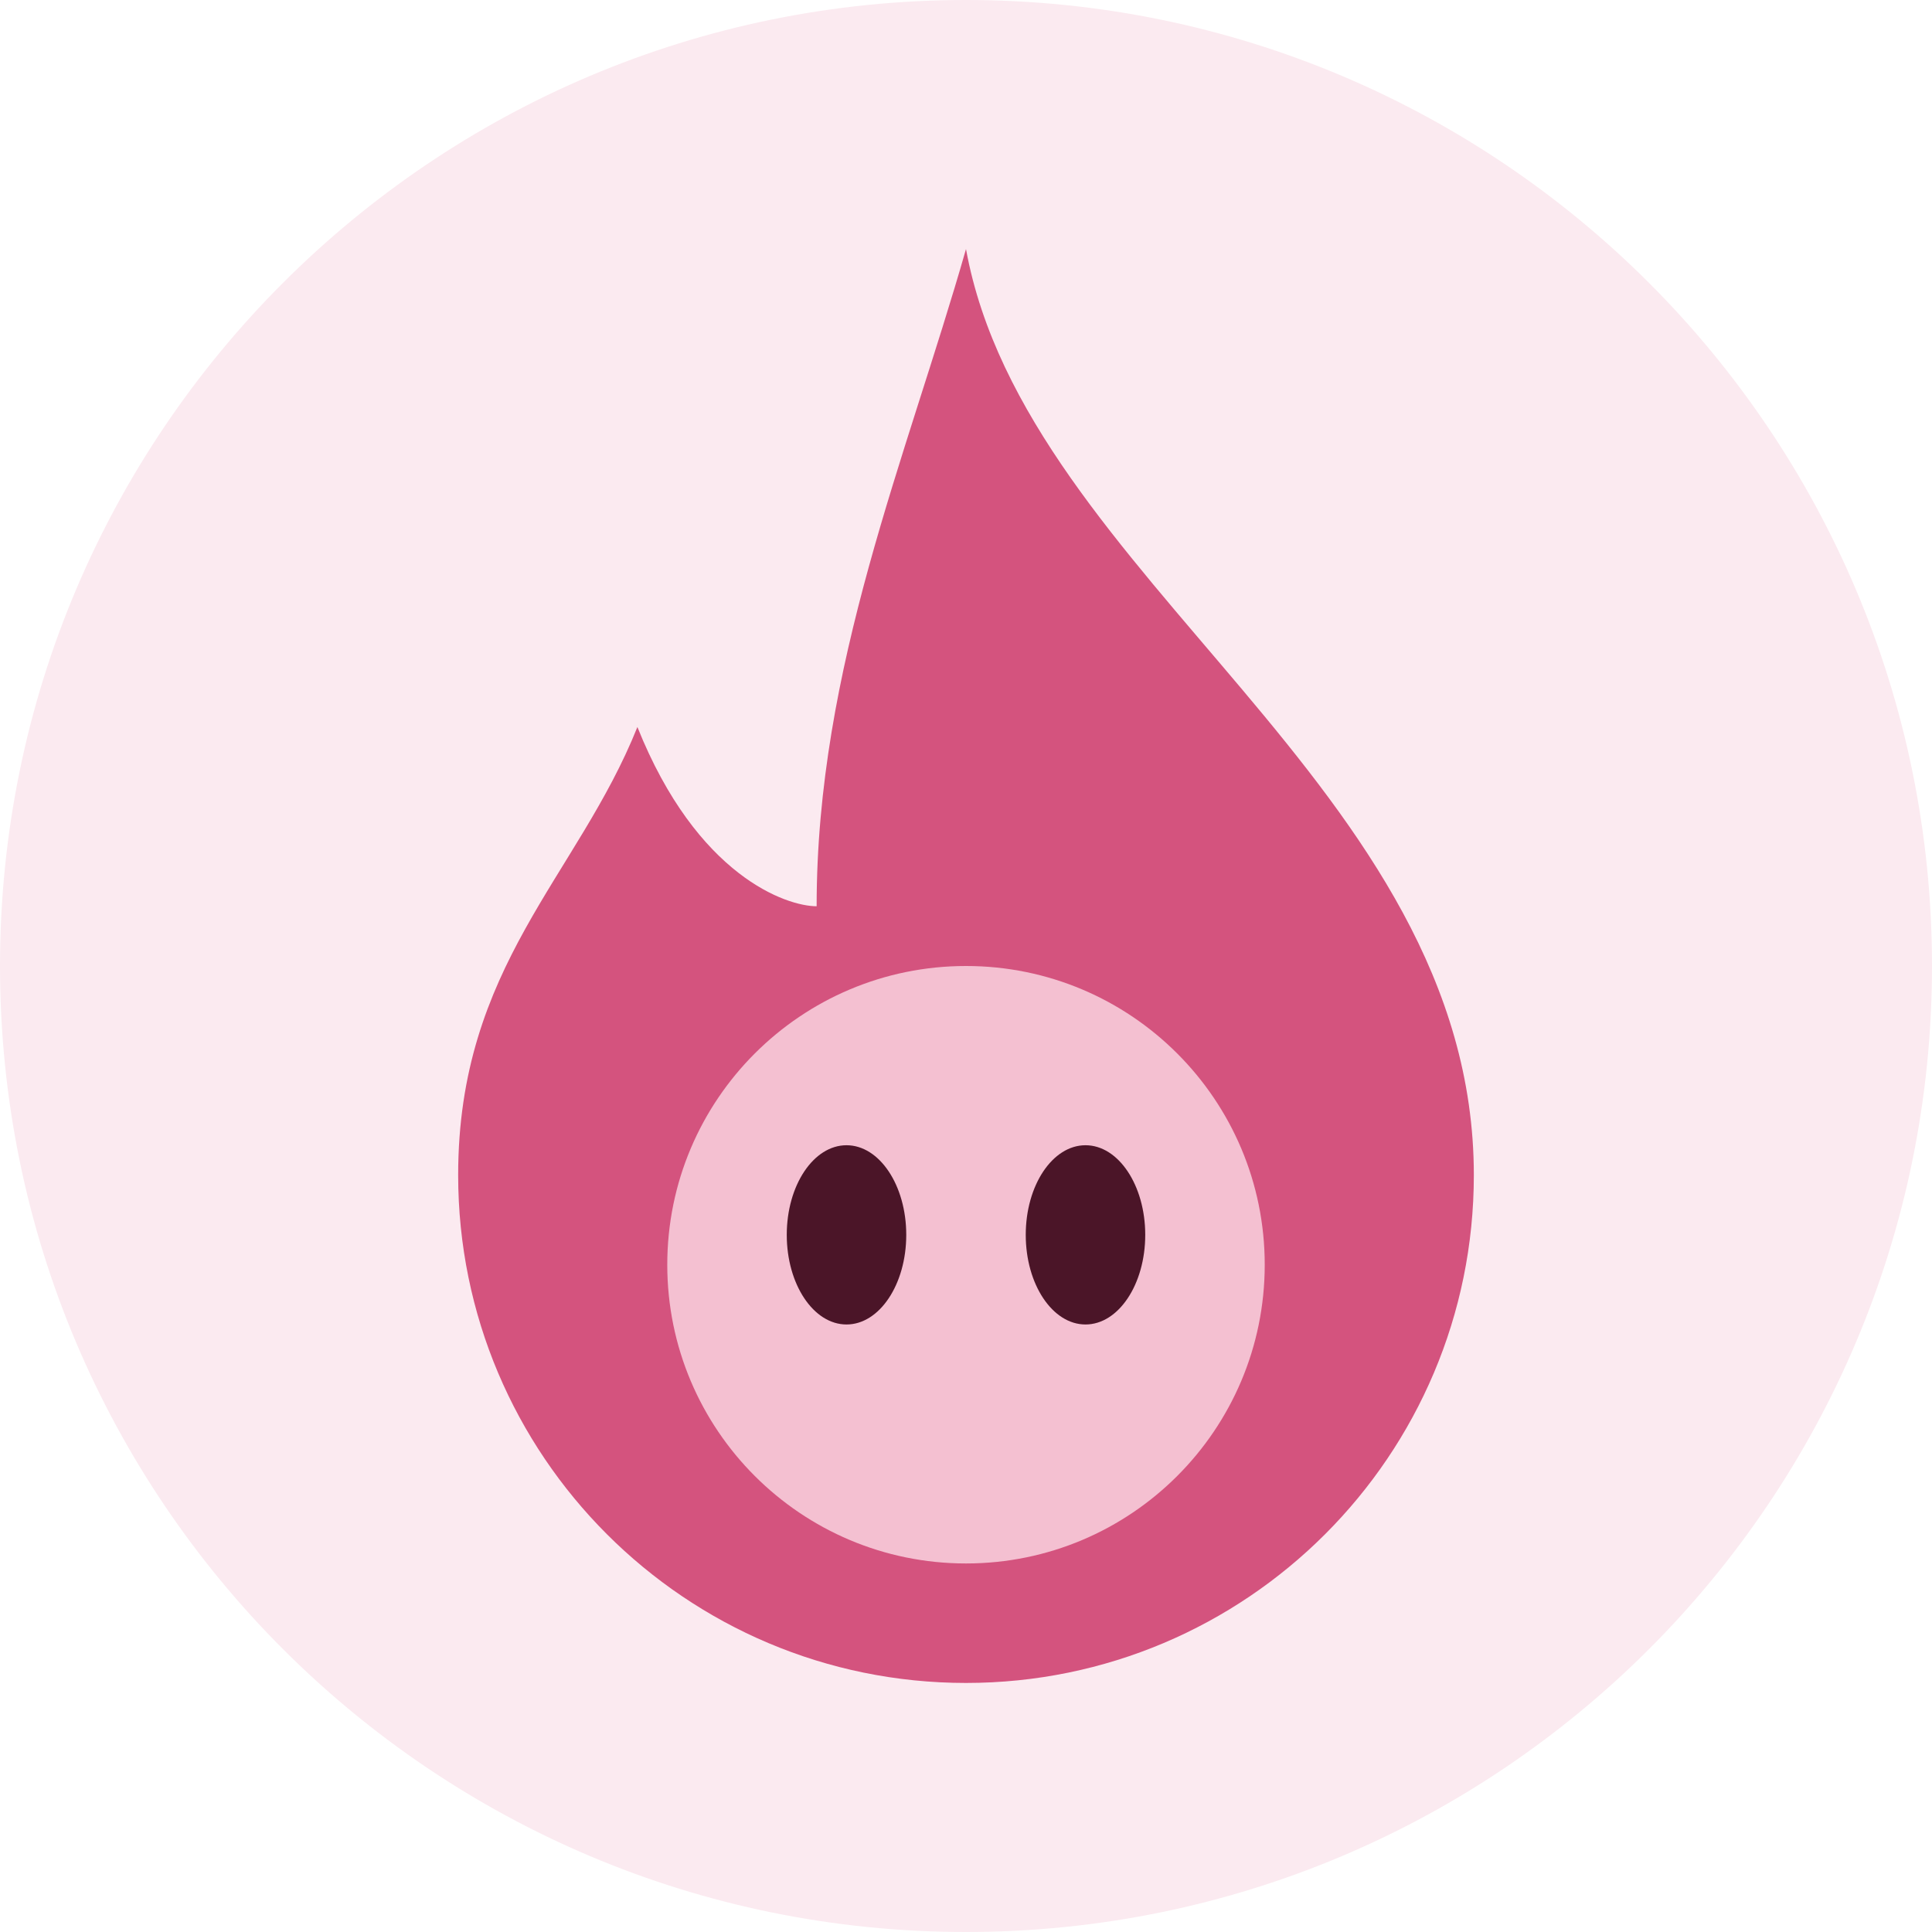
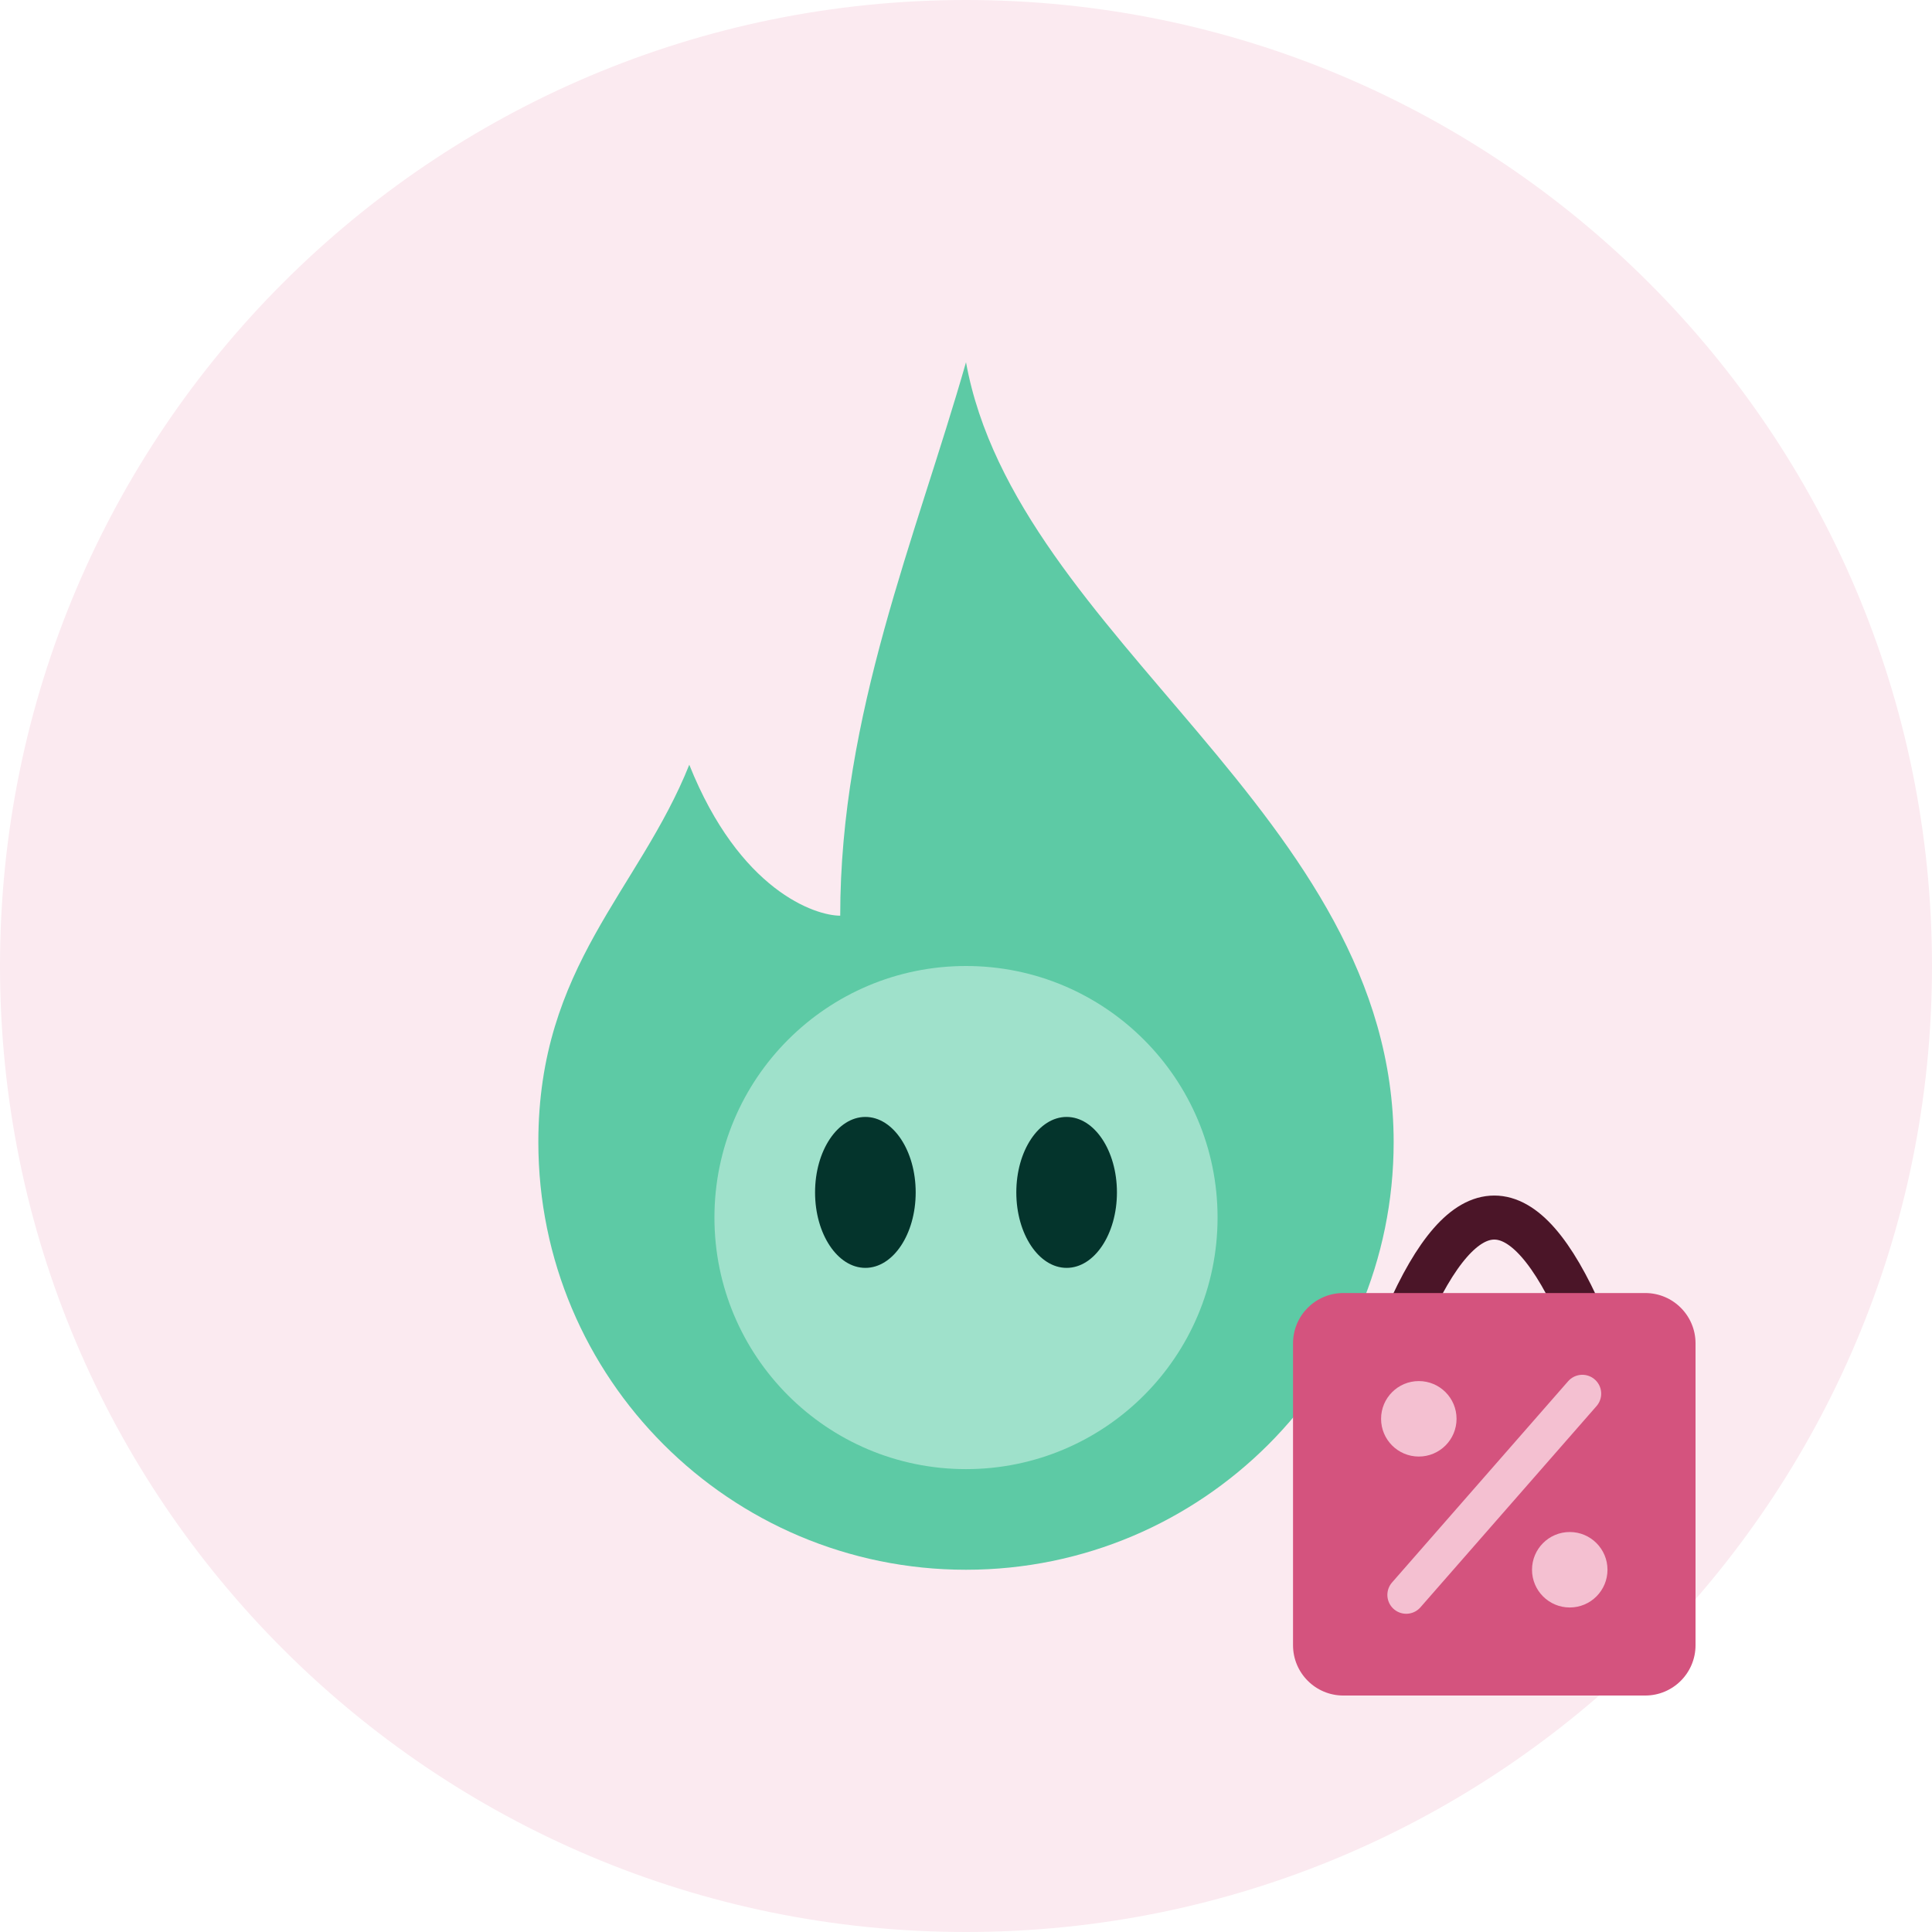
<svg xmlns="http://www.w3.org/2000/svg" viewBox="0 0 512 512">
  <circle cx="256" cy="256" r="256" fill="#FBEAF0" />
-   <g transform="translate(256 256) scale(3.958333) translate(-60 -58)">
-     <path fill="#D4537E" d="M60 10c4 22 34 36 34 62a34 34 0 0 1-68 0c0-14 8-20 12-30 4 10 10 12 12 12 0-16 6-30 10-44z" />
-     <ellipse fill="#F4C0D1" cx="60" cy="78" rx="20" ry="20" />
-     <ellipse fill="#4B1528" cx="52" cy="76" rx="4" ry="6" />
-     <ellipse fill="#4B1528" cx="68" cy="76" rx="4" ry="6" />
+   <g transform="translate(256 256) scale(3.333333) translate(-60 -58)">
+     <path fill="#5DCAA5" d="M60 10c4 22 34 36 34 62a34 34 0 0 1-68 0c0-14 8-20 12-30 4 10 10 12 12 12 0-16 6-30 10-44z" />
+     <ellipse fill="#9FE1CB" cx="60" cy="78" rx="20" ry="20" />
+     <ellipse fill="#04342C" cx="52" cy="76" rx="4" ry="6" />
+     <ellipse fill="#04342C" cx="68" cy="76" rx="4" ry="6" />
+     <path d="M95 86q7-16 14 0" stroke="#4B1528" stroke-width="3.5" fill="none" />
+     <rect x="86" y="84" width="32" height="32" rx="4" fill="#D4537E" />
+     <circle cx="96" cy="94" r="3" fill="#F4C0D1" />
+     <circle cx="108" cy="106" r="3" fill="#F4C0D1" />
+     <path d="M109 92l-14 16" stroke="#F4C0D1" stroke-width="3" stroke-linecap="round" />
  </g>
</svg>
